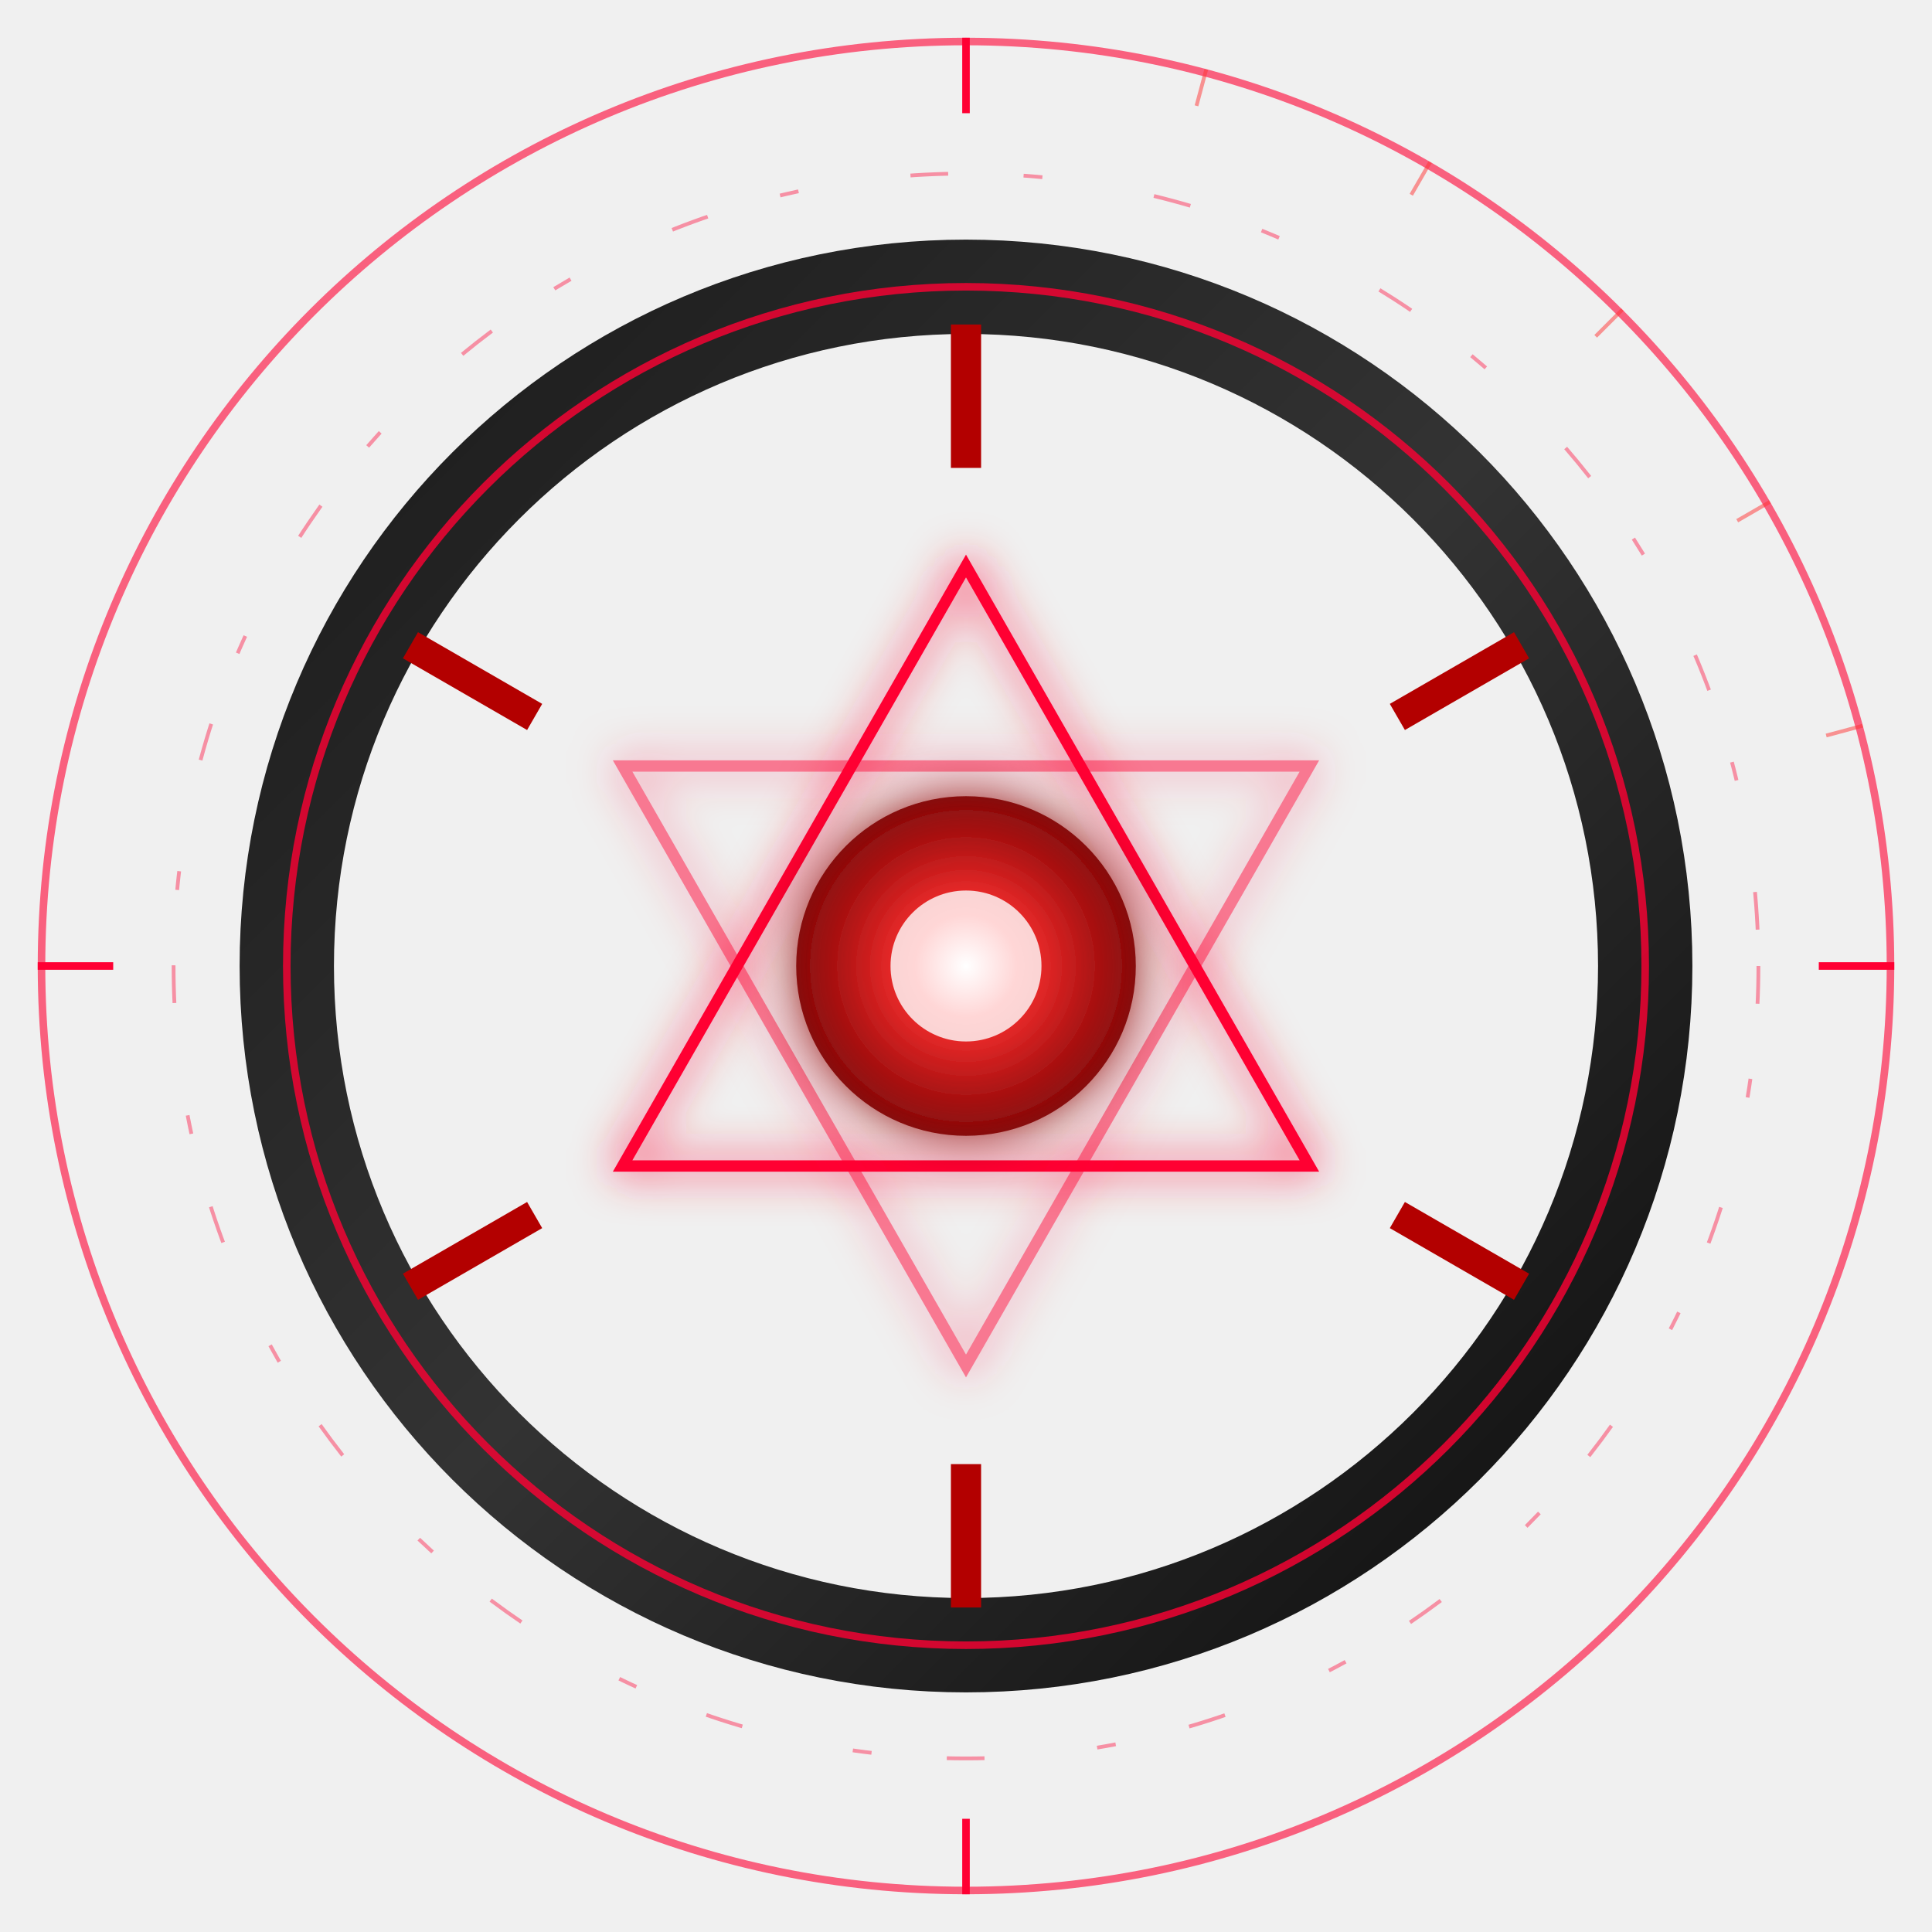
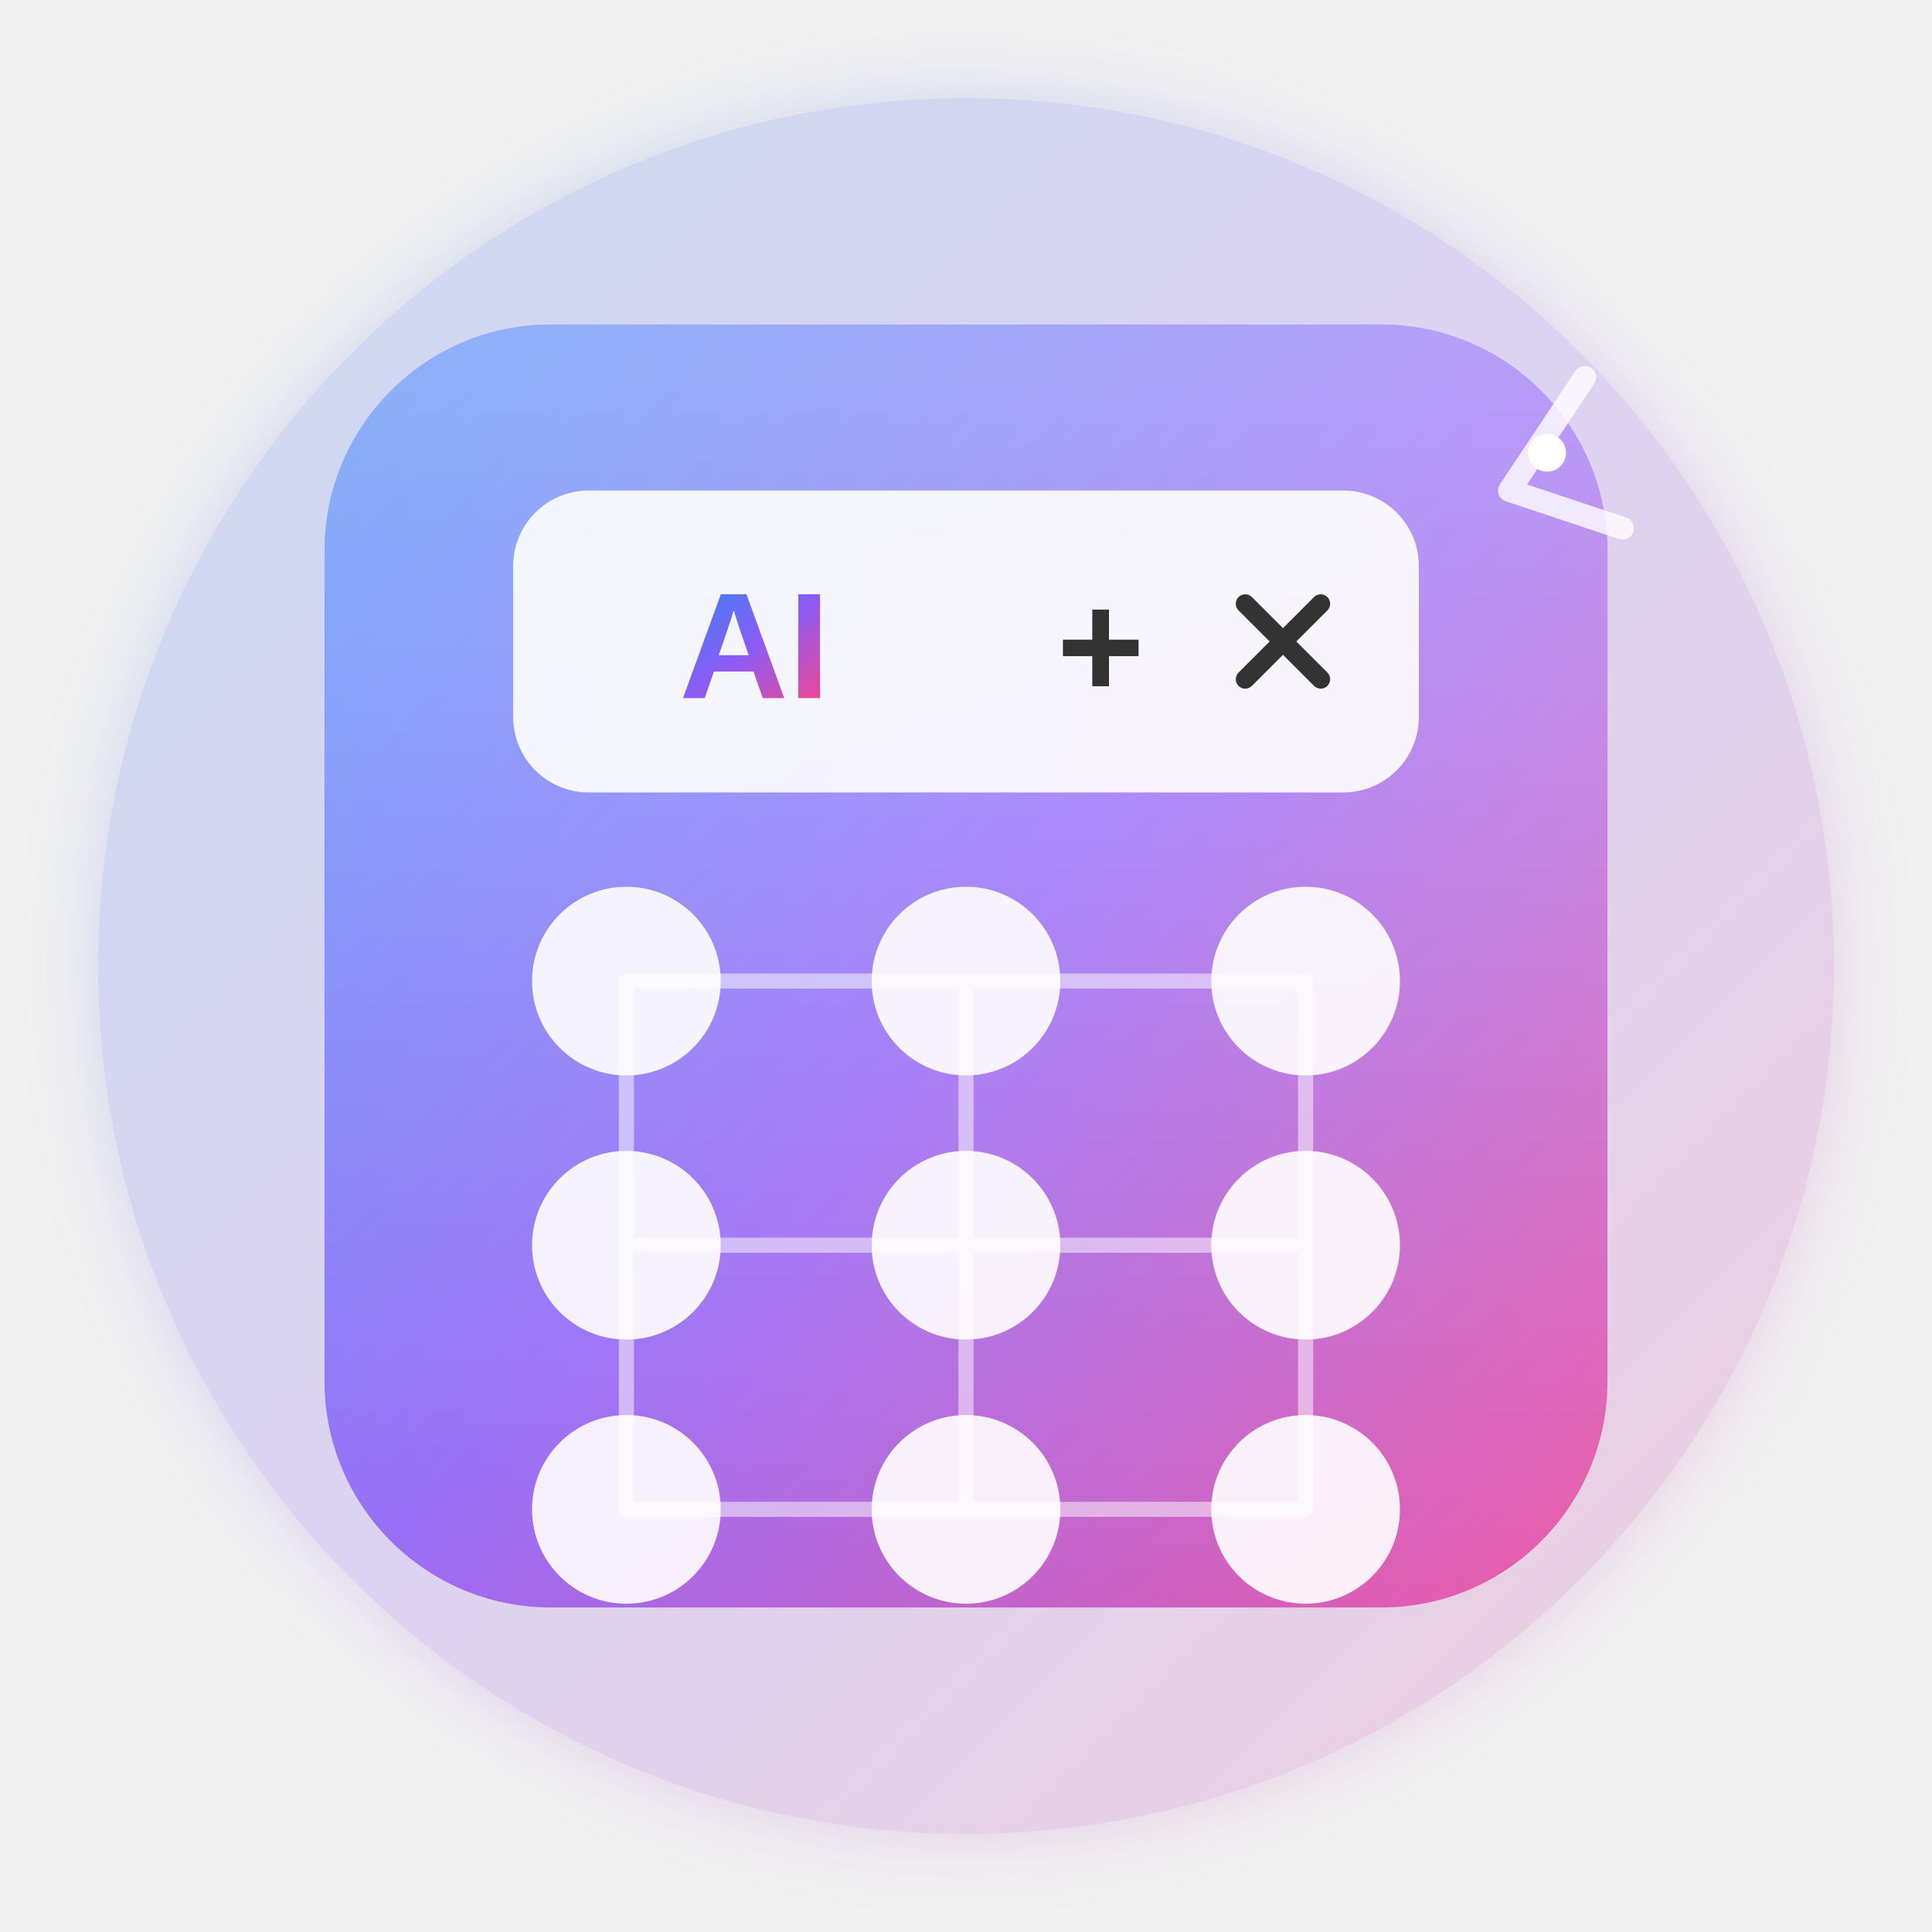
<svg xmlns="http://www.w3.org/2000/svg" width="512" height="512" viewBox="0 0 512 512" fill="none">
-   <style>
-     @keyframes pulse-red {
-       0%, 100% { opacity: 0.8; filter: drop-shadow(0 0 10px #ff0033); }
-       50% { opacity: 1; filter: drop-shadow(0 0 25px #ff0033); }
-     }
-     @keyframes spin-slow {
-       from { transform: rotate(0deg); }
-       to { transform: rotate(360deg); }
-     }
-     .reactor-core { animation: pulse-red 2s infinite ease-in-out; }
-     .data-ring { transform-origin: center; animation: spin-slow 20s linear infinite; }
-   </style>
  <defs>
-     <radialGradient id="coreRedGradient" cx="0.5" cy="0.5" r="0.5">
-       <stop offset="0%" stop-color="#ffffff" />
-       <stop offset="30%" stop-color="#ff3333" />
-       <stop offset="100%" stop-color="#800000" stop-opacity="0.9" />
-     </radialGradient>
-     <linearGradient id="metalDark" x1="0" y1="0" x2="1" y2="1">
-       <stop offset="0%" stop-color="#1a1a1a" />
-       <stop offset="50%" stop-color="#333333" />
-       <stop offset="100%" stop-color="#0d0d0d" />
+     <linearGradient id="aiGradient" x1="0%" y1="0%" x2="100%" y2="100%">
+       <stop offset="0%" stop-color="#3B82F6" />
+       <stop offset="50%" stop-color="#8B5CF6" />
+       <stop offset="100%" stop-color="#EC4899" />
    </linearGradient>
-     <filter id="redGlow" x="-50%" y="-50%" width="200%" height="200%">
-       <feGaussianBlur stdDeviation="6" result="coloredBlur" />
+     <linearGradient id="glassGradient" x1="0" y1="0" x2="0" y2="1">
+       <stop offset="0%" stop-color="white" stop-opacity="0.4" />
+       <stop offset="100%" stop-color="white" stop-opacity="0.1" />
+     </linearGradient>
+     <filter id="softGlow" x="-50%" y="-50%" width="200%" height="200%">
+       <feGaussianBlur stdDeviation="10" result="coloredBlur" />
      <feMerge>
        <feMergeNode in="coloredBlur" />
        <feMergeNode in="SourceGraphic" />
      </feMerge>
    </filter>
  </defs>
-   <circle cx="256" cy="256" r="245" stroke="#ff0033" stroke-width="2" stroke-opacity="0.6" />
-   <path d="M256 10 V30 M256 482 V502 M10 256 H30 M482 256 H502" stroke="#ff0033" stroke-width="2" />
-   <g stroke="#ff3333" stroke-width="1" stroke-opacity="0.5">
-     <line x1="256" y1="10" x2="256" y2="20" transform="rotate(15 256 256)" />
-     <line x1="256" y1="10" x2="256" y2="20" transform="rotate(30 256 256)" />
-     <line x1="256" y1="10" x2="256" y2="20" transform="rotate(45 256 256)" />
-     <line x1="256" y1="10" x2="256" y2="20" transform="rotate(60 256 256)" />
-     <line x1="256" y1="10" x2="256" y2="20" transform="rotate(75 256 256)" />
+   <circle cx="256" cy="256" r="230" fill="url(#aiGradient)" opacity="0.2" filter="url(#softGlow)" />
+   <rect x="86" y="86" width="340" height="340" rx="60" fill="url(#aiGradient)" />
+   <rect x="86" y="86" width="340" height="340" rx="60" fill="url(#glassGradient)" />
+   <rect x="136" y="130" width="240" height="80" rx="20" fill="rgba(255,255,255,0.9)" />
+   <g fill="white" fill-opacity="0.9">
+     <circle cx="166" cy="260" r="25" />
+     <circle cx="256" cy="260" r="25" />
+     <circle cx="346" cy="260" r="25" />
+     <circle cx="166" cy="330" r="25" />
+     <circle cx="256" cy="330" r="25" />
+     <circle cx="346" cy="330" r="25" />
+     <circle cx="166" cy="400" r="25" />
+     <circle cx="256" cy="400" r="25" />
+     <circle cx="346" cy="400" r="25" />
  </g>
-   <circle class="data-ring" cx="256" cy="256" r="210" stroke="#ff0033" stroke-width="1" stroke-dasharray="10 20 5 30" opacity="0.4" />
-   <circle cx="256" cy="256" r="180" stroke="url(#metalDark)" stroke-width="25" fill="none" />
-   <circle cx="256" cy="256" r="180" stroke="#ff0033" stroke-width="2" fill="none" opacity="0.8" />
-   <g stroke="#b30000" stroke-width="8" stroke-linecap="square">
-     <line x1="256" y1="90" x2="256" y2="120" transform="rotate(0 256 256)" />
-     <line x1="256" y1="90" x2="256" y2="120" transform="rotate(60 256 256)" />
-     <line x1="256" y1="90" x2="256" y2="120" transform="rotate(120 256 256)" />
-     <line x1="256" y1="90" x2="256" y2="120" transform="rotate(180 256 256)" />
-     <line x1="256" y1="90" x2="256" y2="120" transform="rotate(240 256 256)" />
-     <line x1="256" y1="90" x2="256" y2="120" transform="rotate(300 256 256)" />
-   </g>
-   <g class="reactor-core">
-     <polygon points="256,150 347,309 165,309" stroke="#ff0033" stroke-width="3" fill="none" filter="url(#redGlow)" />
-     <polygon points="256,362 165,203 347,203" stroke="#ff0033" stroke-width="3" fill="none" opacity="0.5" filter="url(#redGlow)" />
-     <circle cx="256" cy="256" r="45" fill="url(#coreRedGradient)" filter="url(#redGlow)" />
-     <circle cx="256" cy="256" r="20" fill="#ffffff" opacity="0.8" />
-   </g>
+   <path d="M166 260 L256 260 M256 260 L346 260 M166 330 L256 330 M256 330 L346 330 M166 400 L256 400 M256 400 L346 400 M166 260 L166 330 M166 330 L166 400 M256 260 L256 330 M256 330 L256 400 M346 260 L346 330 M346 330 L346 400" stroke="white" stroke-width="4" stroke-opacity="0.5" stroke-linecap="round" />
+   <path d="M400 130 L420 100 M400 130 L430 140" stroke="white" stroke-width="6" stroke-linecap="round" opacity="0.8" />
+   <circle cx="410" cy="120" r="5" fill="white" />
+   <text x="180" y="185" font-family="Arial, sans-serif" font-weight="bold" font-size="40" fill="url(#aiGradient)">AI</text>
+   <text x="280" y="185" font-family="Arial, sans-serif" font-weight="bold" font-size="40" fill="#333">+</text>
+   <path d="M330 160 L350 180 M350 160 L330 180" stroke="#333" stroke-width="5" stroke-linecap="round" />
</svg>
